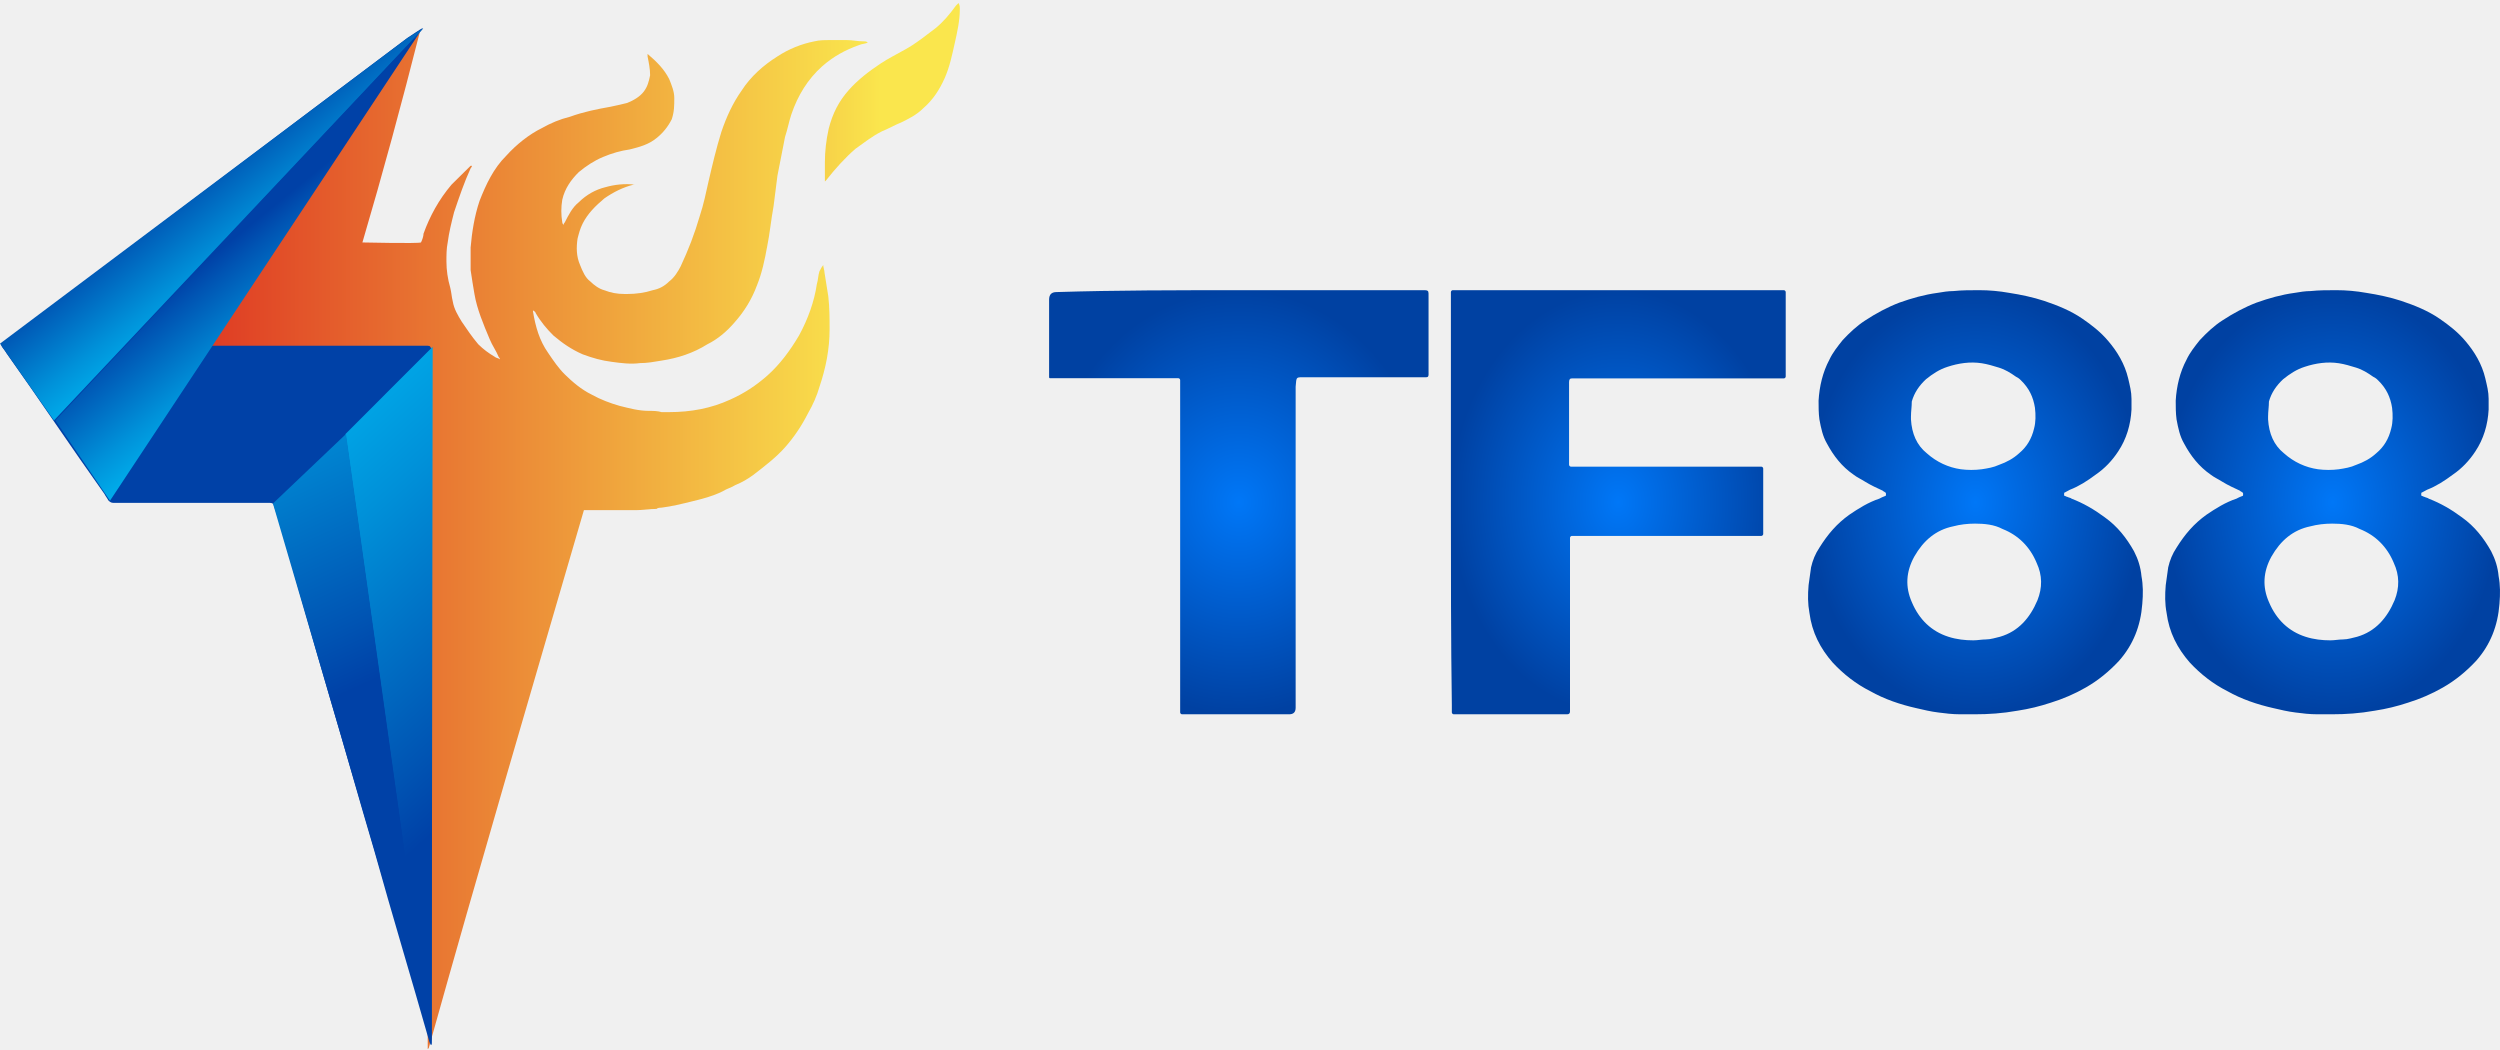
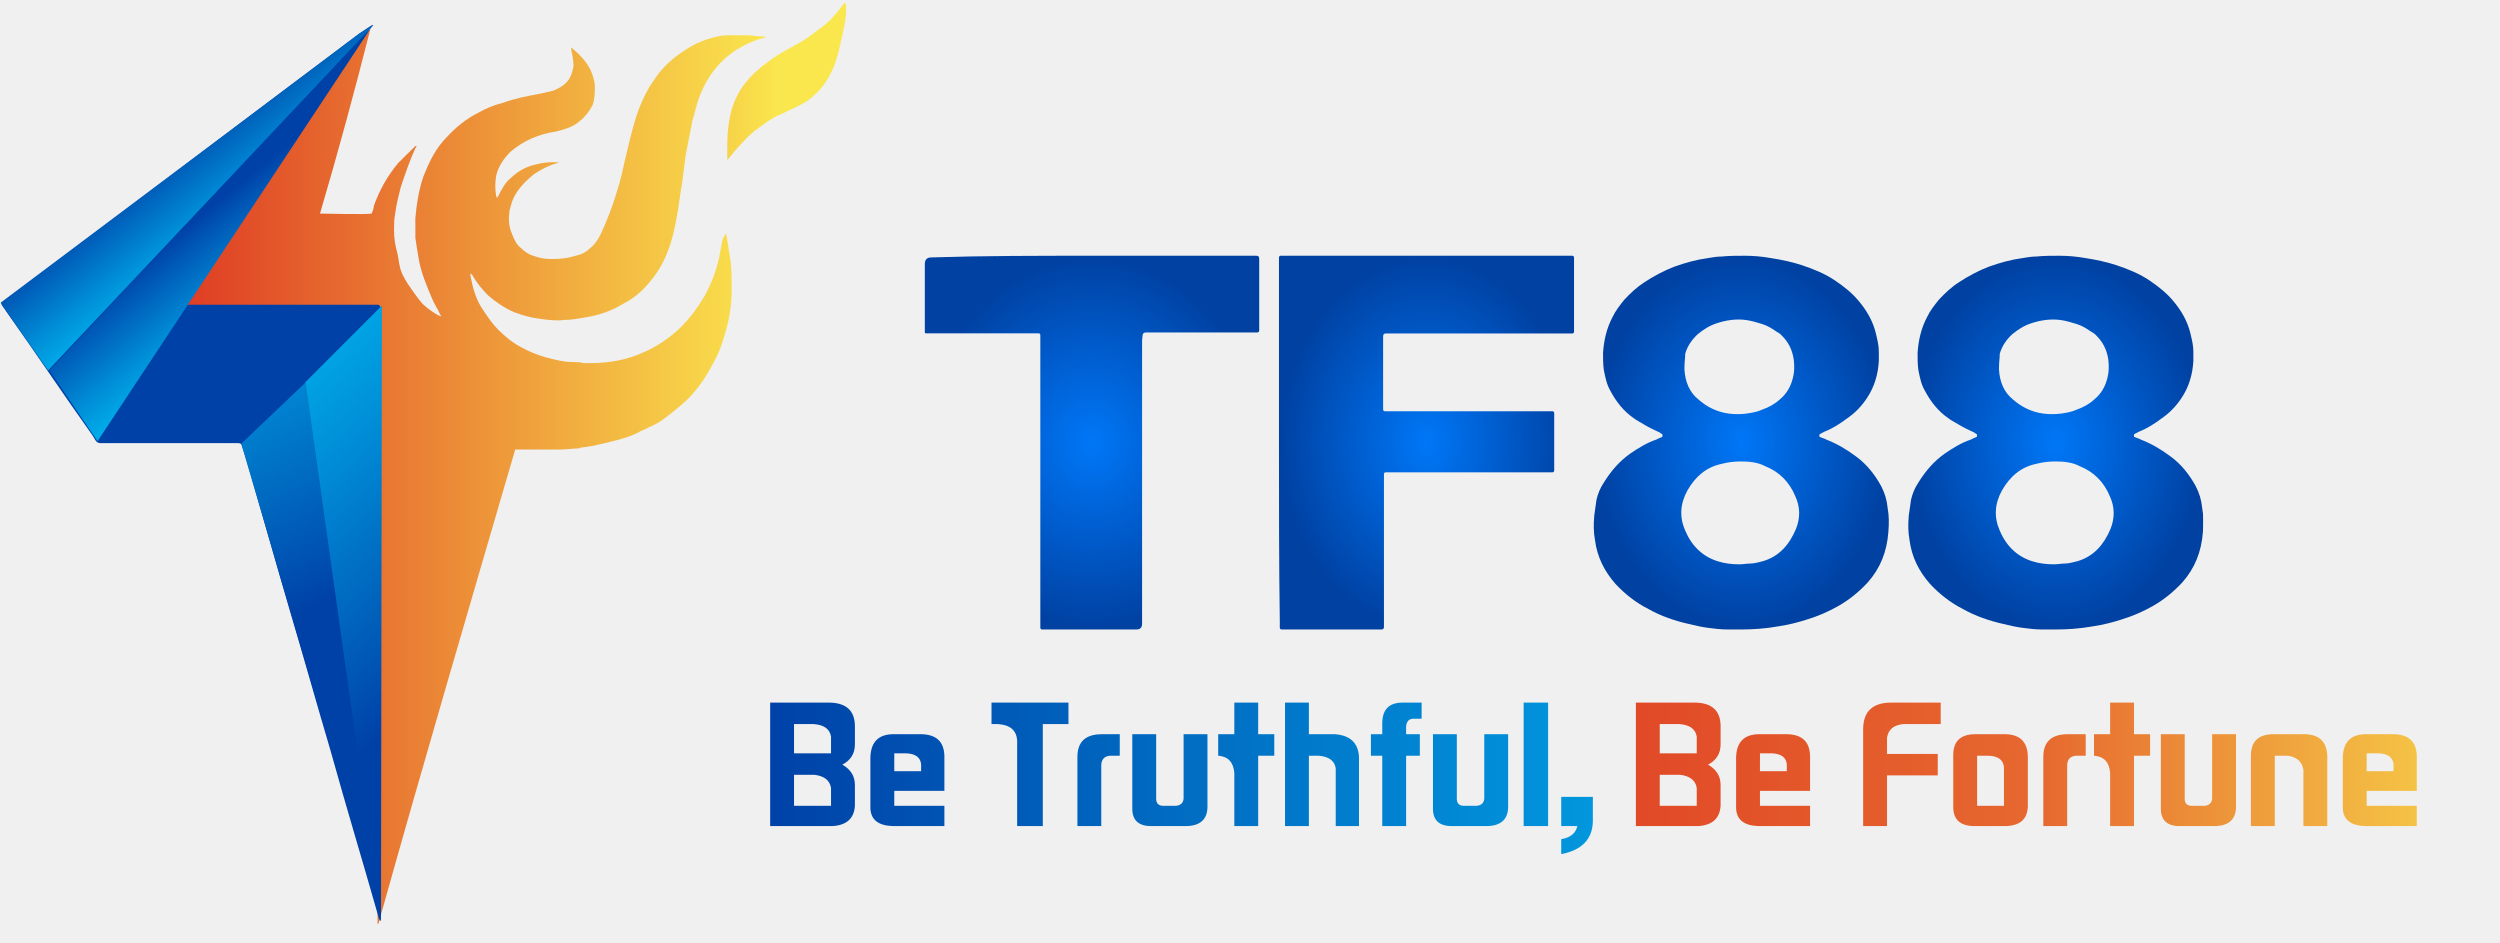
- <svg xmlns="http://www.w3.org/2000/svg" width="112" height="47" viewBox="0 0 112 47" fill="none">
-   <path d="M88.481 32H87.81C87.475 32 87.139 31.96 86.841 31.92C86.505 31.88 86.17 31.8 85.834 31.721C85.126 31.561 84.417 31.321 83.784 30.962C83.15 30.643 82.59 30.204 82.106 29.685C81.546 29.046 81.174 28.328 81.062 27.45C80.987 27.05 80.987 26.651 81.025 26.212C81.062 25.933 81.099 25.693 81.136 25.414C81.211 25.095 81.323 24.815 81.509 24.536C81.882 23.937 82.292 23.458 82.851 23.059C83.262 22.779 83.709 22.5 84.194 22.34C84.268 22.3 84.343 22.261 84.455 22.221C84.492 22.221 84.492 22.181 84.492 22.141C84.492 22.101 84.492 22.061 84.455 22.061C84.417 22.021 84.38 22.021 84.343 21.981C84.082 21.861 83.821 21.742 83.56 21.582C83.373 21.462 83.187 21.382 83.038 21.263C82.516 20.903 82.143 20.424 81.845 19.866C81.658 19.546 81.584 19.187 81.509 18.788C81.472 18.508 81.472 18.229 81.472 17.95C81.509 17.311 81.658 16.672 81.957 16.113C82.106 15.794 82.329 15.515 82.553 15.235C82.851 14.916 83.187 14.597 83.56 14.357C84.044 14.038 84.567 13.758 85.088 13.559C85.648 13.359 86.207 13.2 86.804 13.12C87.027 13.08 87.288 13.04 87.512 13.04C87.885 13 88.295 13 88.668 13C89.115 13 89.563 13.04 90.01 13.12C90.532 13.2 91.091 13.319 91.576 13.479C92.172 13.679 92.769 13.918 93.291 14.277C93.701 14.557 94.111 14.876 94.447 15.275C94.857 15.754 95.192 16.313 95.342 16.952C95.416 17.271 95.491 17.55 95.491 17.87V18.349C95.454 19.027 95.267 19.666 94.894 20.225C94.633 20.624 94.298 20.983 93.888 21.263C93.515 21.542 93.142 21.782 92.732 21.941L92.508 22.061C92.471 22.061 92.471 22.101 92.471 22.141C92.471 22.181 92.471 22.221 92.508 22.221C92.545 22.221 92.583 22.261 92.62 22.261C92.695 22.3 92.769 22.3 92.806 22.34C93.328 22.54 93.813 22.819 94.298 23.179C94.857 23.578 95.267 24.097 95.603 24.695C95.789 25.055 95.901 25.414 95.938 25.813C96.013 26.212 96.013 26.611 95.975 27.05C95.901 28.048 95.565 28.887 94.932 29.605C94.484 30.084 93.999 30.483 93.44 30.802C92.956 31.082 92.396 31.321 91.874 31.481C91.389 31.641 90.905 31.761 90.383 31.84C89.712 31.96 89.078 32 88.481 32ZM88.481 23.458C88.146 23.458 87.81 23.498 87.512 23.578C86.729 23.737 86.17 24.216 85.76 24.935C85.387 25.613 85.35 26.292 85.648 26.971C85.983 27.769 86.543 28.288 87.288 28.527C87.661 28.647 88.034 28.687 88.407 28.687C88.593 28.687 88.78 28.647 88.966 28.647C89.19 28.647 89.413 28.567 89.6 28.527C90.42 28.288 90.942 27.689 91.278 26.891C91.501 26.332 91.501 25.773 91.24 25.214C90.942 24.496 90.42 23.977 89.712 23.698C89.339 23.498 88.891 23.458 88.481 23.458ZM85.611 18.668V18.788C85.648 19.427 85.871 19.945 86.319 20.305C86.766 20.704 87.288 20.943 87.847 21.023C88.146 21.063 88.481 21.063 88.78 21.023C89.041 20.983 89.302 20.943 89.563 20.823C89.898 20.704 90.196 20.544 90.457 20.305C90.793 20.025 91.017 19.666 91.129 19.187C91.203 18.908 91.203 18.588 91.166 18.269C91.091 17.79 90.905 17.391 90.532 17.032C90.457 16.952 90.383 16.912 90.308 16.872C90.085 16.712 89.824 16.552 89.563 16.473C89.302 16.393 89.041 16.313 88.78 16.273C88.258 16.193 87.736 16.273 87.251 16.433C86.878 16.552 86.58 16.752 86.282 16.992C85.983 17.271 85.76 17.59 85.648 17.989C85.648 18.229 85.611 18.429 85.611 18.668Z" fill="url(#paint0_radial_787_425)" />
-   <path d="M104.481 32H103.81C103.475 32 103.139 31.96 102.841 31.92C102.505 31.88 102.17 31.8 101.834 31.721C101.126 31.561 100.417 31.321 99.784 30.962C99.15 30.643 98.59 30.204 98.106 29.685C97.546 29.046 97.174 28.328 97.062 27.45C96.987 27.05 96.987 26.651 97.025 26.212C97.062 25.933 97.099 25.693 97.136 25.414C97.211 25.095 97.323 24.815 97.509 24.536C97.882 23.937 98.292 23.458 98.851 23.059C99.262 22.779 99.709 22.5 100.194 22.34C100.268 22.3 100.343 22.261 100.455 22.221C100.492 22.221 100.492 22.181 100.492 22.141C100.492 22.101 100.492 22.061 100.455 22.061C100.417 22.021 100.38 22.021 100.343 21.981C100.082 21.861 99.821 21.742 99.56 21.582C99.373 21.462 99.187 21.382 99.038 21.263C98.516 20.903 98.143 20.424 97.845 19.866C97.658 19.546 97.584 19.187 97.509 18.788C97.472 18.508 97.472 18.229 97.472 17.95C97.509 17.311 97.658 16.672 97.957 16.113C98.106 15.794 98.329 15.515 98.553 15.235C98.851 14.916 99.187 14.597 99.56 14.357C100.045 14.038 100.567 13.758 101.088 13.559C101.648 13.359 102.207 13.2 102.804 13.12C103.027 13.08 103.288 13.04 103.512 13.04C103.885 13 104.295 13 104.668 13C105.115 13 105.563 13.04 106.01 13.12C106.532 13.2 107.091 13.319 107.576 13.479C108.173 13.679 108.769 13.918 109.291 14.277C109.701 14.557 110.111 14.876 110.447 15.275C110.857 15.754 111.193 16.313 111.342 16.952C111.416 17.271 111.491 17.55 111.491 17.87V18.349C111.454 19.027 111.267 19.666 110.894 20.225C110.633 20.624 110.298 20.983 109.888 21.263C109.515 21.542 109.142 21.782 108.732 21.941L108.508 22.061C108.471 22.061 108.471 22.101 108.471 22.141C108.471 22.181 108.471 22.221 108.508 22.221C108.545 22.221 108.583 22.261 108.62 22.261C108.694 22.3 108.769 22.3 108.806 22.34C109.328 22.54 109.813 22.819 110.298 23.179C110.857 23.578 111.267 24.097 111.603 24.695C111.789 25.055 111.901 25.414 111.938 25.813C112.013 26.212 112.013 26.611 111.976 27.05C111.901 28.048 111.565 28.887 110.932 29.605C110.484 30.084 109.999 30.483 109.44 30.802C108.955 31.082 108.396 31.321 107.874 31.481C107.39 31.641 106.905 31.761 106.383 31.84C105.712 31.96 105.078 32 104.481 32ZM104.481 23.458C104.146 23.458 103.81 23.498 103.512 23.578C102.729 23.737 102.17 24.216 101.76 24.935C101.387 25.613 101.349 26.292 101.648 26.971C101.983 27.769 102.543 28.288 103.288 28.527C103.661 28.647 104.034 28.687 104.407 28.687C104.593 28.687 104.78 28.647 104.966 28.647C105.19 28.647 105.413 28.567 105.6 28.527C106.42 28.288 106.942 27.689 107.278 26.891C107.501 26.332 107.501 25.773 107.24 25.214C106.942 24.496 106.42 23.977 105.712 23.698C105.339 23.498 104.891 23.458 104.481 23.458ZM101.61 18.668V18.788C101.648 19.427 101.871 19.945 102.319 20.305C102.766 20.704 103.288 20.943 103.848 21.023C104.146 21.063 104.481 21.063 104.78 21.023C105.041 20.983 105.302 20.943 105.563 20.823C105.898 20.704 106.196 20.544 106.457 20.305C106.793 20.025 107.017 19.666 107.129 19.187C107.203 18.908 107.203 18.588 107.166 18.269C107.091 17.79 106.905 17.391 106.532 17.032C106.457 16.952 106.383 16.912 106.308 16.872C106.085 16.712 105.824 16.552 105.563 16.473C105.302 16.393 105.041 16.313 104.78 16.273C104.258 16.193 103.736 16.273 103.251 16.433C102.878 16.552 102.58 16.752 102.282 16.992C101.983 17.271 101.76 17.59 101.648 17.989C101.648 18.229 101.61 18.429 101.61 18.668Z" fill="url(#paint1_radial_787_425)" />
-   <path d="M65 22.606V13.085C65 13.043 65.042 13 65.084 13H79.916C79.958 13 80 13.043 80 13.085V16.868C80 16.91 79.958 16.953 79.916 16.953H70.42C70.336 16.953 70.294 16.995 70.294 17.123V20.821C70.294 20.863 70.336 20.906 70.378 20.906H78.908C78.95 20.906 78.992 20.948 78.992 20.991V23.924C78.992 23.966 78.95 24.009 78.908 24.009H70.42C70.378 24.009 70.336 24.052 70.336 24.094V31.872C70.336 31.957 70.294 32 70.21 32H65.126C65.084 32 65.042 31.957 65.042 31.915V31.575C65 28.685 65 25.624 65 22.606Z" fill="url(#paint2_radial_787_425)" />
-   <path d="M55.458 13.001H63.588C64.04 13.001 63.999 12.959 63.999 13.379V16.566C63.999 16.944 64.04 16.902 63.67 16.902H58.497C58.045 16.902 58.086 16.86 58.045 17.321V31.706C58.045 31.902 57.949 32 57.758 32H52.954C52.913 32 52.871 31.958 52.871 31.916V17.027C52.871 16.985 52.831 16.944 52.789 16.944H47.041C47 16.944 47 16.902 47 16.902V13.421C47 13.197 47.109 13.085 47.328 13.085C49.997 13.001 52.748 13.001 55.458 13.001Z" fill="url(#paint3_radial_787_425)" />
-   <g clip-path="url(#clip0_787_425)">
-     <path d="M43 0.36V0.417C43 0.924 42.886 1.43 42.772 1.937C42.658 2.444 42.544 3.007 42.316 3.514C42.087 4.02 41.802 4.471 41.346 4.865C41.061 5.147 40.719 5.316 40.377 5.484C40.091 5.597 39.806 5.766 39.521 5.879C39.065 6.104 38.723 6.385 38.324 6.667C37.867 7.061 37.411 7.568 37.012 8.075L36.955 8.131V7.286C36.955 6.78 37.012 6.273 37.126 5.766C37.297 5.09 37.582 4.527 38.038 4.02C38.438 3.57 38.951 3.176 39.464 2.838C39.806 2.613 40.148 2.444 40.548 2.219C41.061 1.937 41.46 1.599 41.916 1.261C42.258 0.98 42.544 0.642 42.829 0.248C42.867 0.21 42.905 0.173 42.943 0.135C43 0.248 43 0.304 43 0.36Z" fill="url(#paint4_linear_787_425)" />
-     <path d="M36.881 11.875C36.881 11.988 36.938 12.101 36.938 12.213C36.995 12.551 37.052 12.945 37.109 13.283C37.166 13.79 37.166 14.297 37.166 14.747C37.166 15.648 36.995 16.493 36.71 17.337C36.596 17.731 36.425 18.126 36.196 18.52C35.911 19.083 35.569 19.59 35.17 20.04C34.771 20.491 34.257 20.885 33.744 21.279C33.516 21.448 33.231 21.617 32.946 21.729C32.775 21.842 32.547 21.898 32.376 22.011C31.919 22.236 31.463 22.349 31.007 22.461C30.55 22.574 30.094 22.686 29.638 22.743C29.581 22.743 29.467 22.743 29.41 22.799C29.125 22.799 28.783 22.855 28.497 22.855H26.159C23.764 31.076 21.489 38.791 19.207 46.955L19.162 47C19.162 36.471 19.145 26.29 19.145 15.704H7.226V15.648C11.046 10.918 14.925 6.188 18.802 1.458C18.004 4.612 17.149 7.765 16.236 10.862C16.293 10.862 18.688 10.918 18.86 10.862C18.917 10.749 18.974 10.58 18.974 10.468C19.259 9.679 19.658 8.947 20.228 8.272L21.084 7.427H21.141C21.141 7.465 21.122 7.502 21.084 7.54C20.799 8.159 20.57 8.835 20.342 9.51C20.228 9.961 20.114 10.411 20.057 10.862C20 11.143 20 11.425 20 11.707C20 12.101 20.057 12.495 20.171 12.889C20.228 13.114 20.228 13.283 20.285 13.508C20.342 13.846 20.513 14.128 20.684 14.409C20.913 14.747 21.141 15.085 21.426 15.423C21.654 15.648 21.882 15.817 22.167 15.986C22.224 16.042 22.338 16.042 22.395 16.099C22.395 16.061 22.376 16.023 22.338 15.986C22.224 15.704 22.053 15.479 21.939 15.198C21.654 14.522 21.369 13.846 21.255 13.171C21.198 12.833 21.141 12.495 21.084 12.101V11.087C21.141 10.411 21.255 9.679 21.483 9.004C21.768 8.272 22.11 7.54 22.68 6.977C23.137 6.47 23.707 6.019 24.277 5.738C24.677 5.513 25.076 5.344 25.532 5.231C26.159 5.006 26.73 4.893 27.357 4.781C27.642 4.724 27.87 4.668 28.098 4.612C28.383 4.499 28.669 4.33 28.84 4.105C29.011 3.88 29.068 3.654 29.125 3.373C29.125 3.091 29.068 2.81 29.011 2.528V2.416C29.41 2.754 29.752 3.091 29.98 3.542C30.094 3.823 30.208 4.105 30.208 4.386C30.208 4.724 30.208 5.006 30.094 5.344C29.923 5.682 29.695 5.963 29.41 6.188C29.068 6.47 28.669 6.582 28.212 6.695C27.813 6.751 27.414 6.864 27.015 7.033C26.616 7.202 26.273 7.427 25.931 7.709C25.589 8.046 25.304 8.441 25.19 8.947C25.133 9.285 25.133 9.623 25.19 9.961C25.19 9.961 25.19 10.017 25.247 10.074C25.247 10.017 25.304 9.961 25.304 9.961C25.475 9.623 25.646 9.285 25.931 9.06C26.273 8.722 26.672 8.497 27.129 8.384C27.528 8.272 27.984 8.215 28.44 8.272H28.383C27.927 8.384 27.471 8.61 27.072 8.891C26.672 9.229 26.33 9.567 26.102 10.017C25.988 10.242 25.931 10.468 25.874 10.693C25.817 11.087 25.817 11.481 25.988 11.875C26.102 12.157 26.216 12.438 26.444 12.607C26.616 12.776 26.844 12.945 27.072 13.002C27.357 13.114 27.642 13.171 27.984 13.171H28.098C28.497 13.171 28.897 13.114 29.239 13.002C29.524 12.945 29.752 12.833 29.98 12.607C30.208 12.438 30.379 12.157 30.494 11.932C30.836 11.2 31.121 10.468 31.349 9.679C31.52 9.173 31.634 8.61 31.748 8.103C31.919 7.371 32.09 6.639 32.318 5.907C32.547 5.231 32.832 4.612 33.231 4.049C33.63 3.429 34.2 2.922 34.828 2.528C35.341 2.191 35.911 1.965 36.482 1.853C36.71 1.796 36.938 1.796 37.166 1.796H37.964C38.192 1.796 38.42 1.853 38.706 1.853C38.763 1.853 38.82 1.853 38.877 1.909C38.763 1.965 38.592 1.965 38.478 2.022C37.85 2.247 37.337 2.528 36.824 2.979C36.196 3.542 35.74 4.274 35.455 5.118C35.341 5.456 35.284 5.794 35.17 6.132C35.056 6.695 34.942 7.314 34.828 7.878C34.771 8.328 34.714 8.778 34.657 9.229C34.543 9.848 34.486 10.468 34.371 11.031C34.257 11.65 34.143 12.213 33.915 12.776C33.687 13.396 33.345 13.959 32.889 14.466C32.547 14.86 32.147 15.198 31.691 15.423C31.064 15.817 30.379 16.042 29.638 16.155C29.296 16.211 29.011 16.267 28.669 16.267C28.269 16.324 27.813 16.267 27.414 16.211C26.958 16.155 26.558 16.042 26.102 15.873C25.589 15.648 25.19 15.367 24.791 15.029C24.505 14.747 24.22 14.409 23.992 14.015C23.992 13.959 23.935 13.959 23.878 13.902V13.959C23.992 14.634 24.163 15.254 24.562 15.817C24.791 16.155 25.019 16.493 25.304 16.774C25.646 17.112 26.045 17.45 26.501 17.675C26.901 17.9 27.357 18.069 27.756 18.182C28.212 18.294 28.611 18.407 29.068 18.407C29.239 18.407 29.467 18.407 29.638 18.463H29.98C30.95 18.463 31.862 18.294 32.718 17.9C33.345 17.619 33.858 17.281 34.371 16.831C34.942 16.324 35.398 15.704 35.797 15.029C36.196 14.297 36.482 13.508 36.596 12.72C36.653 12.551 36.653 12.326 36.71 12.157C36.786 12.007 36.843 11.913 36.881 11.875Z" fill="url(#paint5_linear_787_425)" />
-     <path d="M18.934 1.289C18.871 1.385 14.89 6.312 13.008 8.621C11.297 10.76 9.53 12.9 7.819 15.04C7.762 15.152 7.648 15.265 7.591 15.378C7.534 15.434 7.591 15.49 7.648 15.49H19.168C19.282 15.49 19.282 15.546 19.339 15.659V46.797H19.282C19.282 46.741 19.224 46.685 19.224 46.628C18.426 43.813 17.571 40.998 16.772 38.126C16.088 35.817 15.461 33.565 14.776 31.256C13.978 28.553 13.236 25.851 12.438 23.148C12.381 22.979 12.324 22.81 12.267 22.641C12.267 22.585 12.21 22.529 12.096 22.529H5.081C4.967 22.529 4.91 22.472 4.853 22.416C4.796 22.303 4.739 22.247 4.682 22.134C3.199 20.051 1.774 17.911 0.291 15.828C0.234 15.715 0.12 15.603 0.063 15.49C0.063 15.378 0.177 15.321 0.234 15.321C0.519 15.096 0.861 14.871 1.146 14.589C6.849 10.31 12.552 5.974 18.255 1.695C18.398 1.605 18.86 1.284 18.928 1.261V1.289H18.934Z" fill="#0041A7" />
-     <path d="M18.962 1.272L2.418 18.835L0 15.394L18.221 1.729L18.951 1.272H18.962Z" fill="url(#paint6_linear_787_425)" />
-     <path d="M18.802 1.458L4.927 22.433L2.481 18.835L18.802 1.458Z" fill="url(#paint7_linear_787_425)" />
-     <path d="M19.384 15.535L15.478 19.443L19.339 46.825L19.384 15.535Z" fill="url(#paint8_linear_787_425)" />
-     <path d="M12.227 22.557L15.501 19.443L19.339 46.825L12.227 22.557Z" fill="url(#paint9_linear_787_425)" />
+ <svg xmlns="http://www.w3.org/2000/svg" width="114" height="43" viewBox="0 0 114 43" fill="none">
+   <g clip-path="url(#clip0_1_20848)">
+     <mask id="mask0_1_20848" style="mask-type:luminance" maskUnits="userSpaceOnUse" x="0" y="-1" width="101" height="44">
+       <path d="M100.47 -0.002H0.006V42.157H100.47V-0.002Z" fill="white" />
+     </mask>
+     <g mask="url(#mask0_1_20848)">
+       <path d="M79.387 28.704H78.784C78.484 28.704 78.183 28.669 77.915 28.633C77.614 28.597 77.313 28.526 77.012 28.454C76.377 28.311 75.741 28.096 75.173 27.774C74.604 27.487 74.102 27.093 73.668 26.628C73.166 26.055 72.832 25.41 72.731 24.623C72.664 24.265 72.664 23.907 72.698 23.513C72.731 23.262 72.765 23.047 72.798 22.797C72.865 22.51 72.965 22.26 73.132 22.009C73.467 21.472 73.835 21.042 74.337 20.684C74.704 20.434 75.106 20.183 75.54 20.04C75.607 20.004 75.674 19.968 75.775 19.932C75.808 19.932 75.808 19.897 75.808 19.861C75.808 19.825 75.808 19.789 75.775 19.789C75.741 19.753 75.708 19.753 75.674 19.718C75.44 19.61 75.206 19.503 74.972 19.36C74.805 19.252 74.638 19.18 74.504 19.073C74.035 18.751 73.701 18.321 73.433 17.82C73.266 17.533 73.2 17.211 73.132 16.853C73.099 16.602 73.099 16.352 73.099 16.101C73.132 15.528 73.266 14.956 73.534 14.454C73.668 14.168 73.868 13.917 74.069 13.667C74.337 13.38 74.638 13.094 74.972 12.879C75.407 12.592 75.875 12.342 76.343 12.163C76.845 11.984 77.347 11.841 77.882 11.769C78.082 11.733 78.316 11.697 78.517 11.697C78.851 11.662 79.219 11.662 79.554 11.662C79.955 11.662 80.356 11.697 80.758 11.769C81.226 11.841 81.728 11.948 82.162 12.091C82.698 12.27 83.233 12.485 83.701 12.807C84.069 13.058 84.437 13.344 84.738 13.702C85.106 14.132 85.406 14.633 85.54 15.206C85.607 15.493 85.674 15.743 85.674 16.03V16.459C85.641 17.068 85.473 17.641 85.139 18.142C84.905 18.5 84.604 18.822 84.236 19.073C83.901 19.324 83.567 19.538 83.199 19.682L82.999 19.789C82.965 19.789 82.965 19.825 82.965 19.861C82.965 19.897 82.965 19.932 82.999 19.932C83.032 19.932 83.065 19.968 83.099 19.968C83.166 20.004 83.233 20.004 83.266 20.04C83.734 20.219 84.169 20.469 84.604 20.792C85.106 21.15 85.473 21.615 85.774 22.152C85.942 22.474 86.042 22.797 86.075 23.155C86.142 23.513 86.142 23.871 86.109 24.265C86.042 25.16 85.741 25.912 85.172 26.556C84.771 26.986 84.336 27.344 83.835 27.63C83.4 27.881 82.898 28.096 82.43 28.239C81.995 28.382 81.56 28.49 81.092 28.561C80.49 28.669 79.922 28.704 79.387 28.704ZM79.387 21.042C79.086 21.042 78.784 21.078 78.517 21.15C77.815 21.293 77.313 21.723 76.945 22.367C76.611 22.976 76.577 23.584 76.845 24.193C77.146 24.909 77.647 25.375 78.316 25.59C78.651 25.697 78.985 25.733 79.32 25.733C79.487 25.733 79.654 25.697 79.821 25.697C80.022 25.697 80.223 25.625 80.39 25.59C81.126 25.375 81.594 24.838 81.895 24.122C82.096 23.62 82.096 23.119 81.861 22.618C81.594 21.973 81.126 21.508 80.49 21.257C80.156 21.078 79.754 21.042 79.387 21.042ZM76.811 16.746V16.853C76.845 17.426 77.046 17.892 77.447 18.214C77.848 18.572 78.316 18.787 78.818 18.858C79.086 18.894 79.387 18.894 79.654 18.858C79.888 18.822 80.122 18.787 80.356 18.679C80.657 18.572 80.925 18.429 81.159 18.214C81.46 17.963 81.661 17.641 81.761 17.211C81.828 16.961 81.828 16.674 81.794 16.388C81.728 15.958 81.56 15.6 81.226 15.278C81.159 15.206 81.092 15.17 81.025 15.134C80.825 14.991 80.591 14.848 80.356 14.777C80.122 14.705 79.888 14.633 79.654 14.598C79.186 14.526 78.718 14.598 78.283 14.741C77.948 14.848 77.681 15.027 77.413 15.242C77.146 15.493 76.945 15.779 76.845 16.137C76.845 16.352 76.811 16.531 76.811 16.746Z" fill="url(#paint0_radial_1_20848)" />
+       <path d="M93.729 28.704H93.127C92.827 28.704 92.525 28.669 92.258 28.633C91.957 28.597 91.656 28.526 91.355 28.454C90.72 28.311 90.084 28.096 89.515 27.774C88.947 27.487 88.445 27.093 88.01 26.628C87.509 26.055 87.174 25.41 87.074 24.623C87.007 24.265 87.007 23.907 87.04 23.513C87.074 23.262 87.107 23.047 87.141 22.797C87.208 22.51 87.308 22.26 87.475 22.009C87.81 21.472 88.178 21.042 88.679 20.684C89.047 20.434 89.448 20.183 89.884 20.04C89.95 20.004 90.017 19.968 90.118 19.932C90.151 19.932 90.151 19.897 90.151 19.861C90.151 19.825 90.151 19.789 90.118 19.789C90.084 19.753 90.05 19.753 90.017 19.718C89.783 19.61 89.549 19.503 89.315 19.36C89.147 19.252 88.98 19.18 88.847 19.073C88.378 18.751 88.044 18.321 87.776 17.82C87.609 17.533 87.542 17.211 87.475 16.853C87.442 16.602 87.442 16.352 87.442 16.101C87.475 15.528 87.609 14.956 87.877 14.454C88.01 14.168 88.211 13.917 88.412 13.667C88.679 13.38 88.98 13.094 89.315 12.879C89.75 12.592 90.218 12.342 90.686 12.163C91.188 11.984 91.689 11.841 92.225 11.769C92.425 11.733 92.659 11.697 92.86 11.697C93.194 11.662 93.562 11.662 93.897 11.662C94.298 11.662 94.7 11.697 95.1 11.769C95.569 11.841 96.07 11.948 96.505 12.091C97.041 12.27 97.575 12.485 98.044 12.807C98.411 13.058 98.779 13.344 99.081 13.702C99.448 14.132 99.75 14.633 99.883 15.206C99.95 15.493 100.017 15.743 100.017 16.03V16.459C99.984 17.068 99.816 17.641 99.481 18.142C99.247 18.5 98.947 18.822 98.579 19.073C98.245 19.324 97.91 19.538 97.542 19.682L97.341 19.789C97.308 19.789 97.308 19.825 97.308 19.861C97.308 19.897 97.308 19.932 97.341 19.932C97.374 19.932 97.409 19.968 97.442 19.968C97.508 20.004 97.575 20.004 97.609 20.04C98.077 20.219 98.512 20.469 98.947 20.792C99.448 21.15 99.816 21.615 100.117 22.152C100.284 22.474 100.385 22.797 100.418 23.155C100.485 23.513 100.485 23.871 100.452 24.265C100.385 25.16 100.083 25.912 99.516 26.556C99.114 26.986 98.679 27.344 98.177 27.63C97.742 27.881 97.241 28.096 96.772 28.239C96.338 28.382 95.903 28.49 95.435 28.561C94.833 28.669 94.264 28.704 93.729 28.704ZM93.729 21.042C93.428 21.042 93.127 21.078 92.86 21.15C92.157 21.293 91.656 21.723 91.288 22.367C90.954 22.976 90.92 23.584 91.188 24.193C91.488 24.909 91.991 25.375 92.659 25.59C92.993 25.697 93.328 25.733 93.663 25.733C93.829 25.733 93.997 25.697 94.164 25.697C94.365 25.697 94.565 25.625 94.733 25.59C95.468 25.375 95.936 24.838 96.238 24.122C96.438 23.62 96.438 23.119 96.204 22.618C95.936 21.973 95.468 21.508 94.833 21.257C94.499 21.078 94.097 21.042 93.729 21.042ZM91.154 16.746V16.853C91.188 17.426 91.388 17.892 91.79 18.214C92.191 18.572 92.659 18.787 93.161 18.858C93.428 18.894 93.729 18.894 93.997 18.858C94.231 18.822 94.466 18.787 94.7 18.679C95 18.572 95.267 18.429 95.501 18.214C95.803 17.963 96.004 17.641 96.104 17.211C96.171 16.961 96.171 16.674 96.138 16.388C96.07 15.958 95.903 15.6 95.569 15.278C95.501 15.206 95.435 15.17 95.368 15.134C95.168 14.991 94.934 14.848 94.7 14.777C94.466 14.705 94.231 14.633 93.997 14.598C93.529 14.526 93.061 14.598 92.626 14.741C92.291 14.848 92.024 15.027 91.757 15.242C91.488 15.493 91.288 15.779 91.188 16.137C91.188 16.352 91.154 16.531 91.154 16.746Z" fill="url(#paint1_radial_1_20848)" />
+       <path d="M58.321 20.278V11.738C58.321 11.7 58.359 11.662 58.397 11.662H71.701C71.739 11.662 71.776 11.7 71.776 11.738V15.131C71.776 15.169 71.739 15.207 71.701 15.207H63.183C63.108 15.207 63.07 15.245 63.07 15.36V18.677C63.07 18.715 63.108 18.753 63.145 18.753H70.796C70.834 18.753 70.872 18.791 70.872 18.829V21.46C70.872 21.498 70.834 21.537 70.796 21.537H63.183C63.145 21.537 63.108 21.575 63.108 21.613V28.59C63.108 28.666 63.07 28.704 62.995 28.704H58.434C58.397 28.704 58.359 28.666 58.359 28.628V28.323C58.321 25.731 58.321 22.985 58.321 20.278Z" fill="url(#paint2_radial_1_20848)" />
+       <path d="M49.759 11.662H57.051C57.456 11.662 57.42 11.625 57.42 12.001V14.86C57.42 15.199 57.456 15.161 57.125 15.161H52.484C52.079 15.161 52.116 15.123 52.079 15.537V28.441C52.079 28.617 51.993 28.704 51.821 28.704H47.512C47.475 28.704 47.439 28.667 47.439 28.629V15.274C47.439 15.236 47.402 15.199 47.365 15.199H42.209C42.172 15.199 42.172 15.161 42.172 15.161V12.039C42.172 11.838 42.27 11.738 42.467 11.738C44.861 11.662 47.328 11.662 49.759 11.662Z" fill="url(#paint3_radial_1_20848)" />
+       <mask id="mask1_1_20848" style="mask-type:luminance" maskUnits="userSpaceOnUse" x="0" y="-1" width="39" height="44">
+         <path d="M38.596 -0.001H0.025V42.158H38.596V-0.001Z" fill="white" />
+       </mask>
+       <g mask="url(#mask1_1_20848)">
+         <path d="M38.587 0.322V0.372C38.587 0.827 38.485 1.281 38.383 1.736C38.281 2.19 38.178 2.696 37.974 3.15C37.769 3.605 37.513 4.009 37.104 4.362C36.848 4.615 36.541 4.766 36.234 4.918C35.979 5.019 35.723 5.17 35.467 5.271C35.058 5.473 34.751 5.726 34.393 5.979C33.983 6.332 33.574 6.787 33.216 7.241L33.165 7.292V6.534C33.165 6.08 33.216 5.625 33.319 5.17C33.472 4.564 33.728 4.059 34.137 3.605C34.495 3.201 34.956 2.847 35.416 2.544C35.723 2.342 36.03 2.19 36.388 1.988C36.848 1.736 37.206 1.433 37.616 1.13C37.922 0.877 38.178 0.574 38.434 0.221C38.468 0.187 38.502 0.153 38.536 0.12C38.587 0.221 38.587 0.271 38.587 0.322Z" fill="url(#paint4_linear_1_20848)" />
+         <path d="M33.111 10.649C33.111 10.749 33.162 10.851 33.162 10.952C33.213 11.255 33.264 11.608 33.315 11.911C33.366 12.366 33.366 12.82 33.366 13.225C33.366 14.033 33.213 14.79 32.957 15.548C32.855 15.901 32.701 16.255 32.497 16.608C32.241 17.114 31.934 17.568 31.576 17.972C31.218 18.376 30.757 18.73 30.297 19.083C30.092 19.235 29.837 19.386 29.581 19.488C29.427 19.588 29.223 19.639 29.069 19.74C28.66 19.942 28.251 20.043 27.841 20.144C27.432 20.245 27.023 20.346 26.614 20.397C26.563 20.397 26.46 20.397 26.409 20.447C26.153 20.447 25.846 20.498 25.591 20.498H23.493C21.345 27.872 19.304 34.791 17.258 42.115L17.217 42.155C17.217 32.71 17.201 23.579 17.201 14.083H6.51V14.033C9.937 9.79 13.416 5.547 16.894 1.305C16.178 4.133 15.411 6.961 14.592 9.739C14.643 9.739 16.792 9.79 16.945 9.739C16.997 9.638 17.048 9.487 17.048 9.386C17.303 8.679 17.662 8.022 18.173 7.416L18.941 6.658H18.992C18.992 6.692 18.975 6.726 18.941 6.759C18.685 7.315 18.48 7.921 18.276 8.527C18.173 8.931 18.071 9.335 18.02 9.739C17.968 9.992 17.968 10.245 17.968 10.497C17.968 10.851 18.02 11.204 18.122 11.558C18.173 11.76 18.173 11.911 18.224 12.113C18.276 12.416 18.429 12.669 18.582 12.921C18.787 13.225 18.992 13.527 19.247 13.831C19.452 14.033 19.657 14.184 19.912 14.336C19.964 14.386 20.066 14.386 20.117 14.437C20.117 14.403 20.1 14.369 20.066 14.336C19.964 14.083 19.81 13.881 19.708 13.629C19.452 13.022 19.196 12.416 19.094 11.81C19.043 11.507 18.992 11.204 18.941 10.851V9.941C18.992 9.335 19.094 8.679 19.299 8.073C19.554 7.416 19.861 6.759 20.373 6.254C20.782 5.8 21.294 5.396 21.805 5.143C22.163 4.941 22.521 4.79 22.93 4.689C23.493 4.487 24.005 4.386 24.568 4.285C24.823 4.234 25.028 4.184 25.233 4.133C25.488 4.032 25.744 3.88 25.898 3.678C26.051 3.476 26.102 3.274 26.153 3.022C26.153 2.769 26.102 2.517 26.051 2.264V2.163C26.409 2.466 26.716 2.769 26.921 3.173C27.023 3.426 27.125 3.678 27.125 3.931C27.125 4.234 27.125 4.487 27.023 4.79C26.869 5.093 26.665 5.345 26.409 5.547C26.102 5.8 25.744 5.901 25.335 6.002C24.977 6.052 24.619 6.153 24.261 6.305C23.902 6.456 23.596 6.658 23.289 6.911C22.982 7.214 22.726 7.568 22.624 8.022C22.573 8.325 22.573 8.628 22.624 8.931C22.624 8.931 22.624 8.982 22.675 9.032C22.675 8.982 22.726 8.931 22.726 8.931C22.879 8.628 23.033 8.325 23.289 8.123C23.596 7.82 23.954 7.618 24.363 7.517C24.721 7.416 25.13 7.366 25.54 7.416H25.488C25.079 7.517 24.67 7.719 24.312 7.972C23.954 8.275 23.647 8.578 23.442 8.982C23.34 9.184 23.289 9.386 23.238 9.588C23.186 9.941 23.186 10.295 23.34 10.649C23.442 10.901 23.544 11.154 23.749 11.305C23.902 11.457 24.107 11.608 24.312 11.659C24.568 11.76 24.823 11.81 25.13 11.81H25.233C25.591 11.81 25.949 11.76 26.256 11.659C26.512 11.608 26.716 11.507 26.921 11.305C27.125 11.154 27.279 10.901 27.381 10.699C27.688 10.042 27.944 9.386 28.148 8.679C28.302 8.224 28.404 7.719 28.506 7.264C28.66 6.608 28.813 5.951 29.018 5.295C29.223 4.689 29.479 4.133 29.837 3.628C30.195 3.072 30.706 2.618 31.269 2.264C31.729 1.961 32.241 1.759 32.752 1.658C32.957 1.608 33.162 1.608 33.366 1.608H34.082C34.287 1.608 34.492 1.658 34.747 1.658C34.799 1.658 34.85 1.658 34.901 1.709C34.799 1.759 34.645 1.759 34.543 1.81C33.98 2.012 33.52 2.264 33.059 2.668C32.497 3.173 32.087 3.83 31.832 4.588C31.729 4.891 31.678 5.194 31.576 5.497C31.474 6.002 31.371 6.557 31.269 7.062C31.218 7.467 31.166 7.871 31.115 8.275C31.013 8.83 30.962 9.386 30.86 9.891C30.757 10.447 30.655 10.952 30.45 11.457C30.246 12.012 29.939 12.517 29.53 12.972C29.223 13.325 28.865 13.629 28.455 13.831C27.893 14.184 27.279 14.386 26.614 14.487C26.307 14.538 26.051 14.588 25.744 14.588C25.386 14.639 24.977 14.588 24.619 14.538C24.209 14.487 23.851 14.386 23.442 14.235C22.982 14.033 22.624 13.78 22.266 13.477C22.01 13.225 21.754 12.921 21.549 12.568C21.549 12.517 21.498 12.517 21.447 12.467V12.517C21.549 13.123 21.703 13.679 22.061 14.184C22.266 14.487 22.47 14.79 22.726 15.043C23.033 15.346 23.391 15.649 23.8 15.851C24.158 16.053 24.568 16.204 24.926 16.305C25.335 16.407 25.693 16.508 26.102 16.508C26.256 16.508 26.46 16.508 26.614 16.558H26.921C27.79 16.558 28.609 16.407 29.376 16.053C29.939 15.8 30.399 15.497 30.86 15.093C31.371 14.639 31.78 14.083 32.139 13.477C32.497 12.82 32.752 12.113 32.855 11.406C32.906 11.255 32.906 11.053 32.957 10.901C33.025 10.766 33.076 10.682 33.111 10.649Z" fill="url(#paint5_linear_1_20848)" />
+         <path d="M17.003 1.156C16.946 1.242 13.376 5.662 11.688 7.733C10.153 9.652 8.567 11.571 7.032 13.491C6.981 13.591 6.879 13.693 6.828 13.794C6.777 13.844 6.828 13.895 6.879 13.895H17.212C17.314 13.895 17.314 13.945 17.366 14.046V41.977H17.314C17.314 41.926 17.263 41.876 17.263 41.825C16.547 39.3 15.78 36.775 15.064 34.199C14.45 32.128 13.887 30.108 13.273 28.037C12.557 25.612 11.892 23.188 11.176 20.764C11.125 20.612 11.074 20.461 11.022 20.309C11.022 20.259 10.971 20.208 10.869 20.208H4.577C4.475 20.208 4.423 20.158 4.372 20.107C4.321 20.006 4.27 19.956 4.219 19.855C2.889 17.986 1.61 16.066 0.28 14.198C0.229 14.097 0.126 13.996 0.075 13.895C0.075 13.794 0.178 13.743 0.229 13.743C0.484 13.541 0.791 13.339 1.047 13.086C6.163 9.248 11.278 5.359 16.394 1.52C16.522 1.439 16.936 1.151 16.997 1.131V1.156H17.003Z" fill="#0041A7" />
+         <path d="M17.035 1.137L2.194 16.891L0.025 13.805L16.369 1.547L17.024 1.137H17.035Z" fill="url(#paint6_linear_1_20848)" />
+         <path d="M16.894 1.305L4.447 20.119L2.253 16.891L16.894 1.305Z" fill="url(#paint7_linear_1_20848)" />
+         <path d="M17.414 13.936L13.91 17.442L17.373 42.004L17.414 13.936Z" fill="url(#paint8_linear_1_20848)" />
+         <path d="M11.002 20.231L13.938 17.438L17.381 42L11.002 20.231Z" fill="url(#paint9_linear_1_20848)" />
+       </g>
+     </g>
+     <path d="M78.459 35.793V36.745C78.422 37.325 78.078 37.633 77.425 37.67H74.596V32.039H77.316C78.06 32.057 78.441 32.401 78.459 33.072V33.943C78.459 34.36 78.268 34.668 77.887 34.868C78.268 35.085 78.459 35.394 78.459 35.793ZM77.371 34.351V33.589C77.316 33.245 77.053 33.054 76.582 33.018H75.684V34.351H77.371ZM77.371 36.745V35.929C77.316 35.584 77.062 35.385 76.609 35.33H75.684V36.745H77.371ZM82.539 34.46V36.065H80.254V36.745H82.539V37.67H80.2C79.529 37.652 79.184 37.38 79.166 36.854V34.541C79.184 33.852 79.52 33.498 80.172 33.48H81.505C82.176 33.498 82.521 33.825 82.539 34.46ZM80.254 35.167H81.478V34.841C81.442 34.532 81.215 34.369 80.798 34.351H80.254V35.167ZM88.361 34.378V35.358H86.048V37.67H84.96V33.208C84.978 32.447 85.386 32.057 86.184 32.039H88.497V33.018H86.81C86.357 33.054 86.103 33.263 86.048 33.644V34.378H88.361ZM92.469 34.487V36.772C92.451 37.352 92.115 37.652 91.462 37.67H90.047C89.394 37.67 89.068 37.38 89.068 36.799V34.432C89.068 33.798 89.404 33.48 90.074 33.48H91.462C92.115 33.498 92.451 33.834 92.469 34.487ZM91.38 36.745V35.004C91.362 34.659 91.127 34.478 90.673 34.46H90.156V36.745H91.38ZM95.108 33.48V34.46H94.671C94.418 34.478 94.282 34.614 94.264 34.868V37.67H93.175V34.514C93.175 33.825 93.548 33.48 94.291 33.48H95.108ZM98.045 33.48V34.46H97.311V37.67H96.222V35.249C96.187 34.759 95.942 34.496 95.488 34.46V33.48H96.222V32.039H97.311V33.48H98.045ZM101.962 33.48V36.826C101.944 37.37 101.627 37.652 101.011 37.67H99.46C98.825 37.688 98.517 37.407 98.535 36.826V33.48H99.623V36.418C99.623 36.636 99.731 36.745 99.95 36.745H100.521C100.738 36.727 100.856 36.618 100.874 36.418V33.48H101.962ZM106.124 34.487V37.67H105.036V35.113C104.982 34.732 104.738 34.514 104.302 34.46H103.73V37.67H102.642V34.46C102.642 33.807 102.987 33.48 103.677 33.48H105.118C105.771 33.498 106.106 33.834 106.124 34.487ZM110.205 34.46V36.065H107.92V36.745H110.205V37.67H107.866C107.195 37.652 106.85 37.38 106.832 36.854V34.541C106.85 33.852 107.186 33.498 107.839 33.48H109.172C109.843 33.498 110.187 33.825 110.205 34.46ZM107.92 35.167H109.145V34.841C109.108 34.532 108.881 34.369 108.464 34.351H107.92V35.167Z" fill="url(#paint10_linear_1_20848)" />
+     <path d="M38.983 35.793V36.745C38.947 37.325 38.602 37.633 37.949 37.67H35.12V32.039H37.84C38.584 32.057 38.965 32.401 38.983 33.072V33.943C38.983 34.36 38.793 34.668 38.412 34.868C38.793 35.085 38.983 35.394 38.983 35.793ZM37.895 34.351V33.589C37.84 33.245 37.578 33.054 37.106 33.018H36.208V34.351H37.895ZM37.895 36.745V35.929C37.84 35.584 37.587 35.385 37.133 35.33H36.208V36.745H37.895ZM43.064 34.46V36.065H40.779V36.745H43.064V37.67H40.724C40.053 37.652 39.708 37.38 39.69 36.854V34.541C39.708 33.852 40.044 33.498 40.697 33.48H42.03C42.701 33.498 43.045 33.825 43.064 34.46ZM40.779 35.167H42.003V34.841C41.966 34.532 41.74 34.369 41.322 34.351H40.779V35.167ZM48.722 32.039V33.018H47.552V37.67H46.382V33.752C46.346 33.299 46.056 33.054 45.512 33.018H45.213V32.039H48.722ZM51.061 33.48V34.46H50.626C50.372 34.478 50.236 34.614 50.218 34.868V37.67H49.13V34.514C49.13 33.825 49.502 33.48 50.245 33.48H51.061ZM55.06 33.48V36.826C55.042 37.37 54.725 37.652 54.108 37.67H52.558C51.923 37.688 51.615 37.407 51.633 36.826V33.48H52.721V36.418C52.721 36.636 52.83 36.745 53.047 36.745H53.619C53.836 36.727 53.954 36.618 53.972 36.418V33.48H55.06ZM58.107 33.48V34.46H57.373V37.67H56.285V35.249C56.248 34.759 56.003 34.496 55.55 34.46V33.48H56.285V32.039H57.373V33.48H58.107ZM61.97 34.514V37.67H60.909V35.031C60.855 34.686 60.592 34.496 60.12 34.46H59.685V37.67H58.597V32.039H59.685V33.48H60.882C61.571 33.535 61.934 33.879 61.97 34.514ZM64.745 33.48V34.46H64.119V37.67H63.031V34.46H62.514V33.48H63.031V32.991C63.031 32.356 63.339 32.039 63.956 32.039H64.826V32.773H64.418C64.237 32.791 64.137 32.909 64.119 33.127V33.48H64.745ZM68.771 33.48V36.826C68.753 37.37 68.435 37.652 67.819 37.67H66.268C65.633 37.688 65.325 37.407 65.343 36.826V33.48H66.431V36.418C66.431 36.636 66.54 36.745 66.758 36.745H67.329C67.547 36.727 67.665 36.618 67.683 36.418V33.48H68.771ZM70.594 32.039V37.67H69.478V32.039H70.594ZM71.192 36.337H72.634V37.452C72.616 38.268 72.135 38.767 71.192 38.948V38.268C71.609 38.196 71.854 37.996 71.927 37.67H71.192V36.337Z" fill="url(#paint11_linear_1_20848)" />
  </g>
  <defs>
-     <radialGradient id="paint0_radial_787_425" cx="0" cy="0" r="1" gradientUnits="userSpaceOnUse" gradientTransform="translate(88.5 22.5) rotate(90) scale(9.5 7.5)">
+     <radialGradient id="paint0_radial_1_20848" cx="0" cy="0" r="1" gradientUnits="userSpaceOnUse" gradientTransform="translate(79.4033 20.183) rotate(90) scale(8.5215 6.7275)">
      <stop stop-color="#0077F7" />
      <stop offset="1" stop-color="#0041A2" />
    </radialGradient>
-     <radialGradient id="paint1_radial_787_425" cx="0" cy="0" r="1" gradientUnits="userSpaceOnUse" gradientTransform="translate(104.5 22.5) rotate(90) scale(9.5 7.5)">
+     <radialGradient id="paint1_radial_1_20848" cx="0" cy="0" r="1" gradientUnits="userSpaceOnUse" gradientTransform="translate(93.7461 20.183) rotate(90) scale(8.5215 6.7275)">
      <stop stop-color="#0077F7" />
      <stop offset="1" stop-color="#0041A2" />
    </radialGradient>
-     <radialGradient id="paint2_radial_787_425" cx="0" cy="0" r="1" gradientUnits="userSpaceOnUse" gradientTransform="translate(72.5 22.5) rotate(90) scale(9.5 7.5)">
+     <radialGradient id="paint2_radial_1_20848" cx="0" cy="0" r="1" gradientUnits="userSpaceOnUse" gradientTransform="translate(65.0488 20.183) rotate(90) scale(8.5215 6.7275)">
      <stop stop-color="#0077F7" />
      <stop offset="1" stop-color="#0041A2" />
    </radialGradient>
-     <radialGradient id="paint3_radial_787_425" cx="0" cy="0" r="1" gradientUnits="userSpaceOnUse" gradientTransform="translate(55.5 22.5) rotate(90) scale(9.5 8.5)">
+     <radialGradient id="paint3_radial_1_20848" cx="0" cy="0" r="1" gradientUnits="userSpaceOnUse" gradientTransform="translate(49.7964 20.183) rotate(90) scale(8.5215 7.6245)">
      <stop stop-color="#0077F7" />
      <stop offset="1" stop-color="#0041A2" />
    </radialGradient>
-     <linearGradient id="paint4_linear_787_425" x1="16.738" y1="4.133" x2="39.447" y2="4.133" gradientUnits="userSpaceOnUse">
+     <linearGradient id="paint4_linear_1_20848" x1="15.031" y1="3.706" x2="35.401" y2="3.706" gradientUnits="userSpaceOnUse">
      <stop stop-color="#DD3021" />
      <stop offset="1" stop-color="#FAE64D" />
    </linearGradient>
-     <linearGradient id="paint5_linear_787_425" x1="7.226" y1="24.229" x2="38.877" y2="24.229" gradientUnits="userSpaceOnUse">
+     <linearGradient id="paint5_linear_1_20848" x1="6.51" y1="21.73" x2="34.901" y2="21.73" gradientUnits="userSpaceOnUse">
      <stop stop-color="#DD3021" />
      <stop offset="1" stop-color="#FAE64D" />
    </linearGradient>
-     <linearGradient id="paint6_linear_787_425" x1="11.811" y1="11.425" x2="5.932" y2="4.048" gradientUnits="userSpaceOnUse">
+     <linearGradient id="paint6_linear_1_20848" x1="10.62" y1="10.244" x2="5.346" y2="3.628" gradientUnits="userSpaceOnUse">
      <stop stop-color="#00AAE9" />
      <stop offset="0.15" stop-color="#0091D9" />
      <stop offset="0.47" stop-color="#0054B3" />
      <stop offset="0.56" stop-color="#0041A7" />
    </linearGradient>
-     <linearGradient id="paint7_linear_787_425" x1="14.12" y1="14.651" x2="8.049" y2="7.182" gradientUnits="userSpaceOnUse">
+     <linearGradient id="paint7_linear_1_20848" x1="12.694" y1="13.139" x2="7.248" y2="6.439" gradientUnits="userSpaceOnUse">
      <stop stop-color="#00AAE9" />
      <stop offset="0.15" stop-color="#0091D9" />
      <stop offset="0.47" stop-color="#0054B3" />
      <stop offset="0.56" stop-color="#0041A7" />
    </linearGradient>
-     <linearGradient id="paint8_linear_787_425" x1="10.67" y1="21.78" x2="31.473" y2="44.859" gradientUnits="userSpaceOnUse">
+     <linearGradient id="paint8_linear_1_20848" x1="9.598" y1="19.538" x2="28.258" y2="40.24" gradientUnits="userSpaceOnUse">
      <stop stop-color="#00AAE9" />
      <stop offset="0.15" stop-color="#0091D9" />
      <stop offset="0.47" stop-color="#0054B3" />
      <stop offset="0.56" stop-color="#0041A7" />
    </linearGradient>
-     <linearGradient id="paint9_linear_787_425" x1="9.085" y1="15.349" x2="21.661" y2="42.876" gradientUnits="userSpaceOnUse">
+     <linearGradient id="paint9_linear_1_20848" x1="8.183" y1="13.766" x2="19.464" y2="38.458" gradientUnits="userSpaceOnUse">
      <stop stop-color="#00AAE9" />
      <stop offset="0.15" stop-color="#0091D9" />
      <stop offset="0.47" stop-color="#0054B3" />
      <stop offset="0.56" stop-color="#0041A7" />
    </linearGradient>
-     <clipPath id="clip0_787_425">
-       <rect width="43" height="47" fill="white" />
+     <linearGradient id="paint10_linear_1_20848" x1="74.242" y1="35.074" x2="111.019" y2="35.074" gradientUnits="userSpaceOnUse">
+       <stop stop-color="#E14927" />
+       <stop offset="0.507" stop-color="#E6682F" />
+       <stop offset="1" stop-color="#F5C746" />
+     </linearGradient>
+     <linearGradient id="paint11_linear_1_20848" x1="34.767" y1="35.074" x2="73.338" y2="35.074" gradientUnits="userSpaceOnUse">
+       <stop stop-color="#0041A7" />
+       <stop offset="1" stop-color="#0198DE" />
+     </linearGradient>
+     <clipPath id="clip0_1_20848">
+       <rect width="113.919" height="42.159" fill="white" />
    </clipPath>
  </defs>
</svg>
